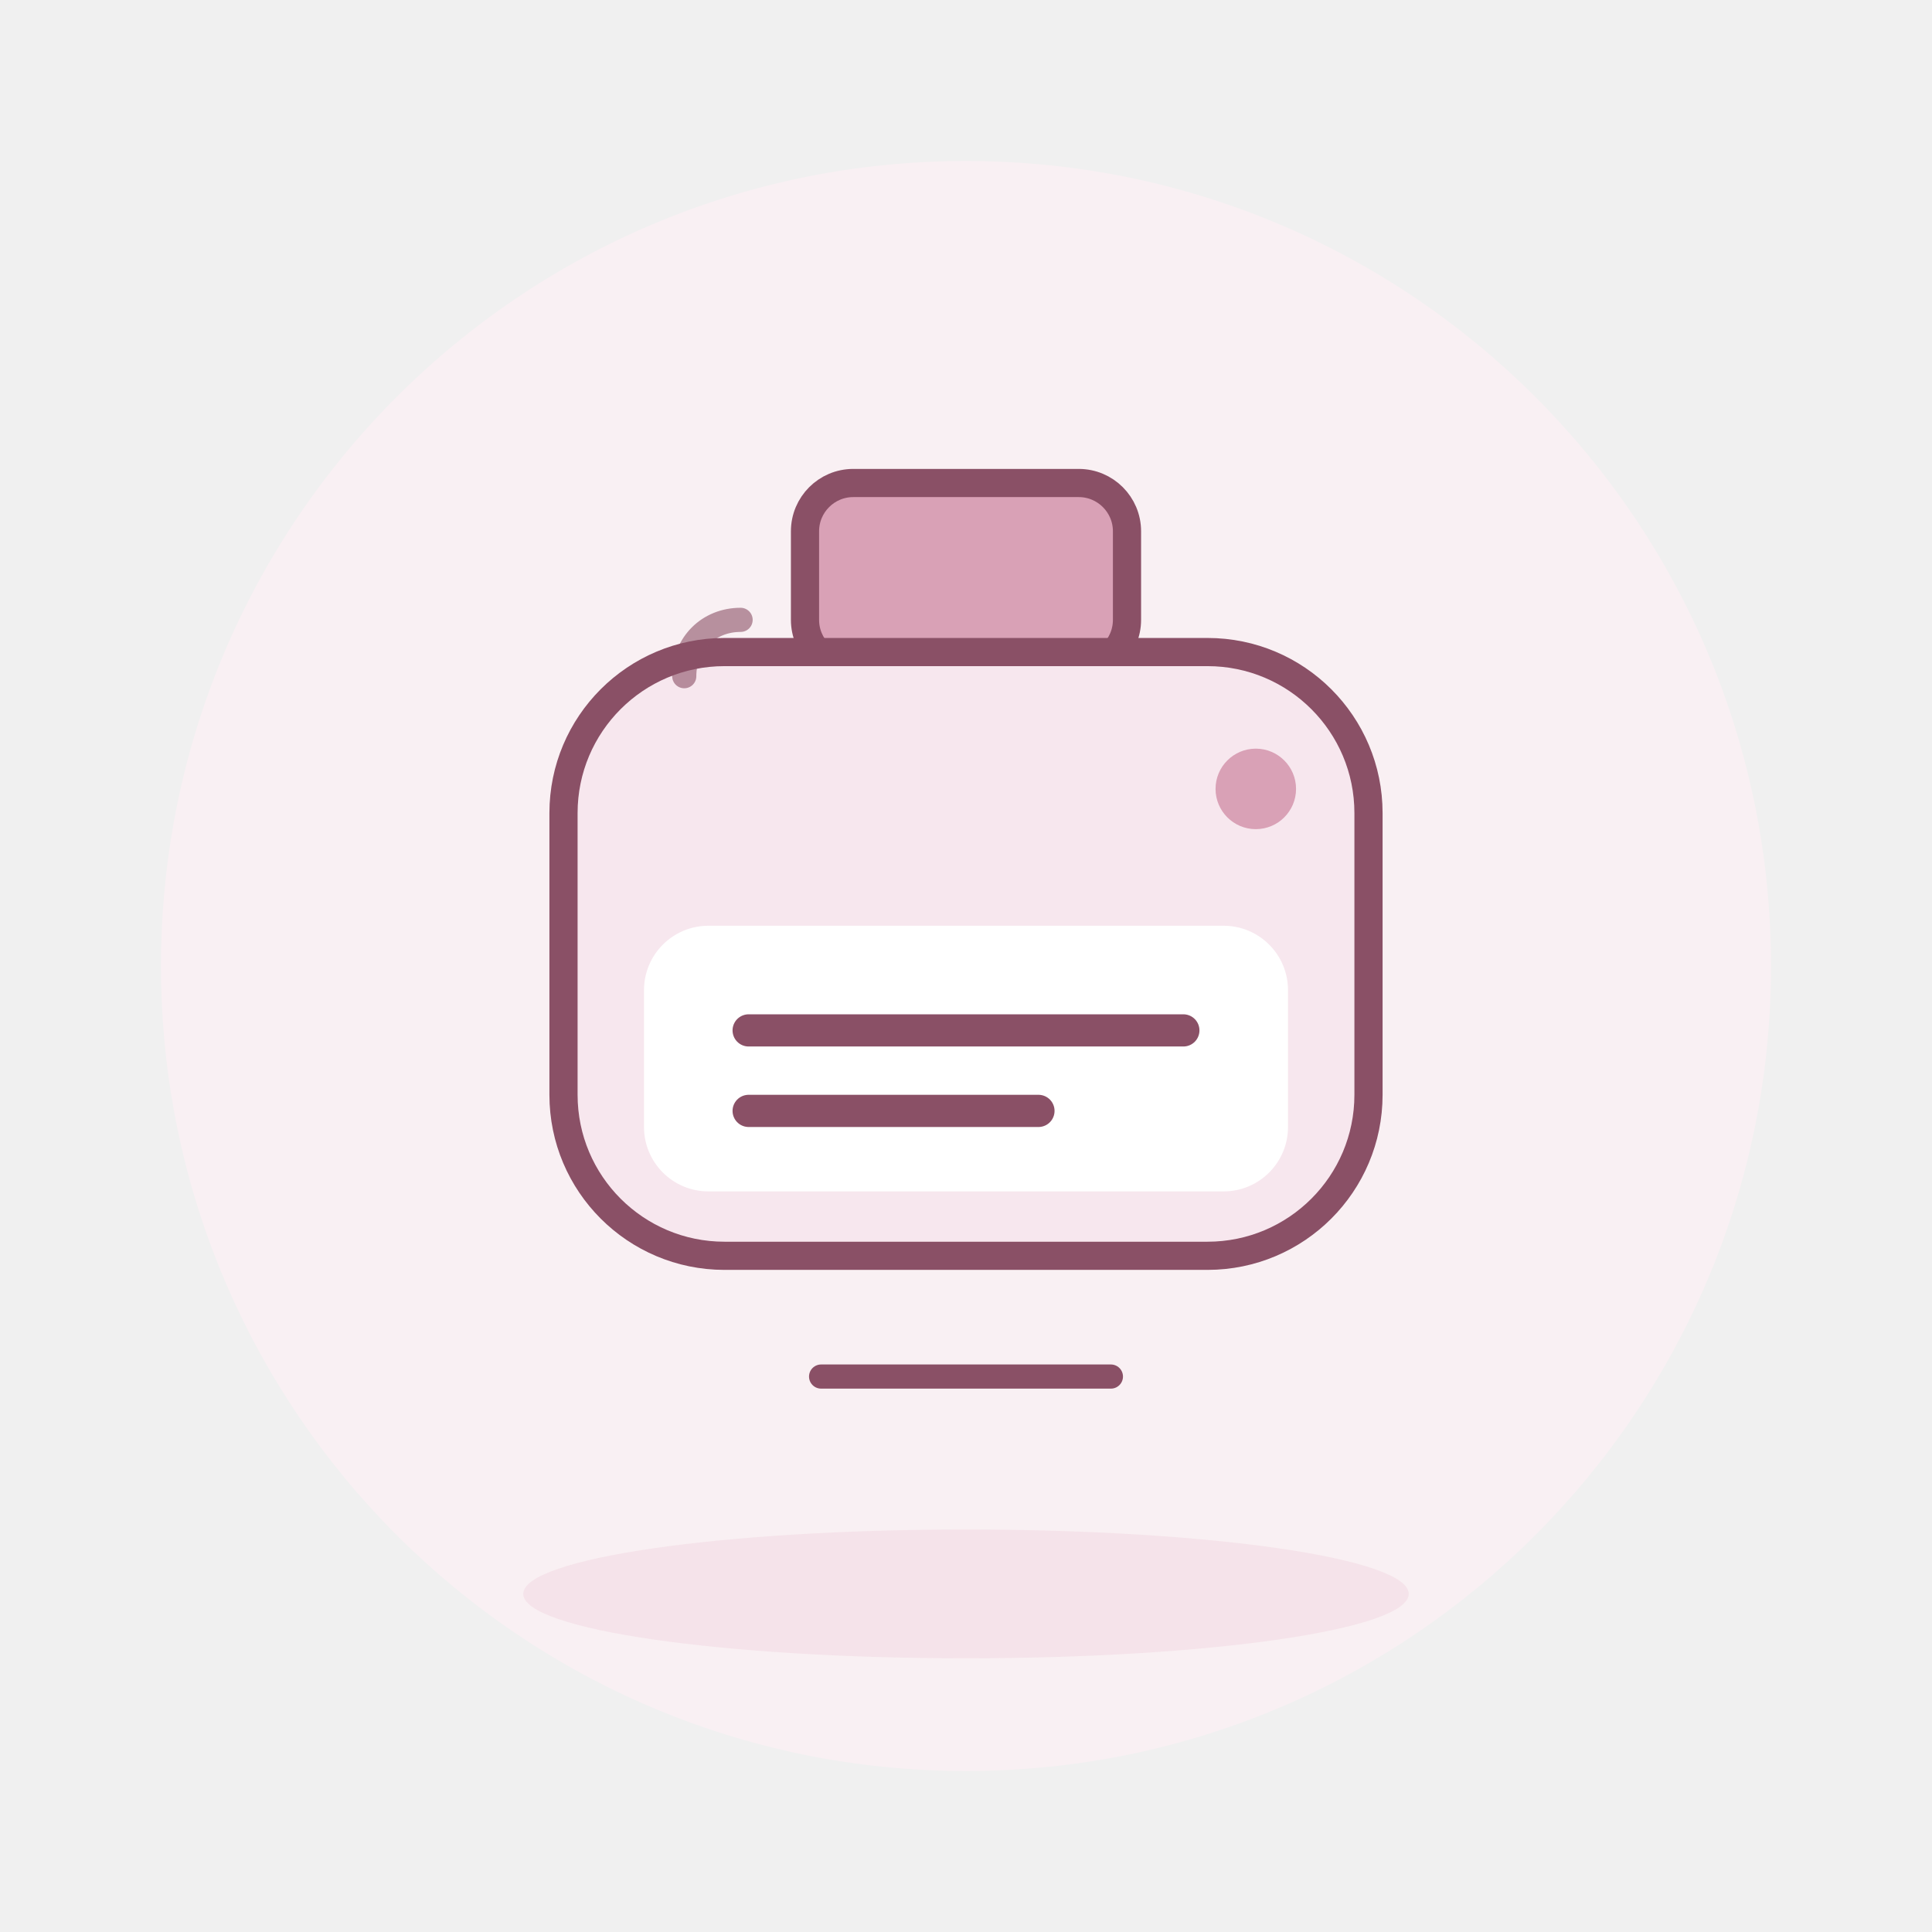
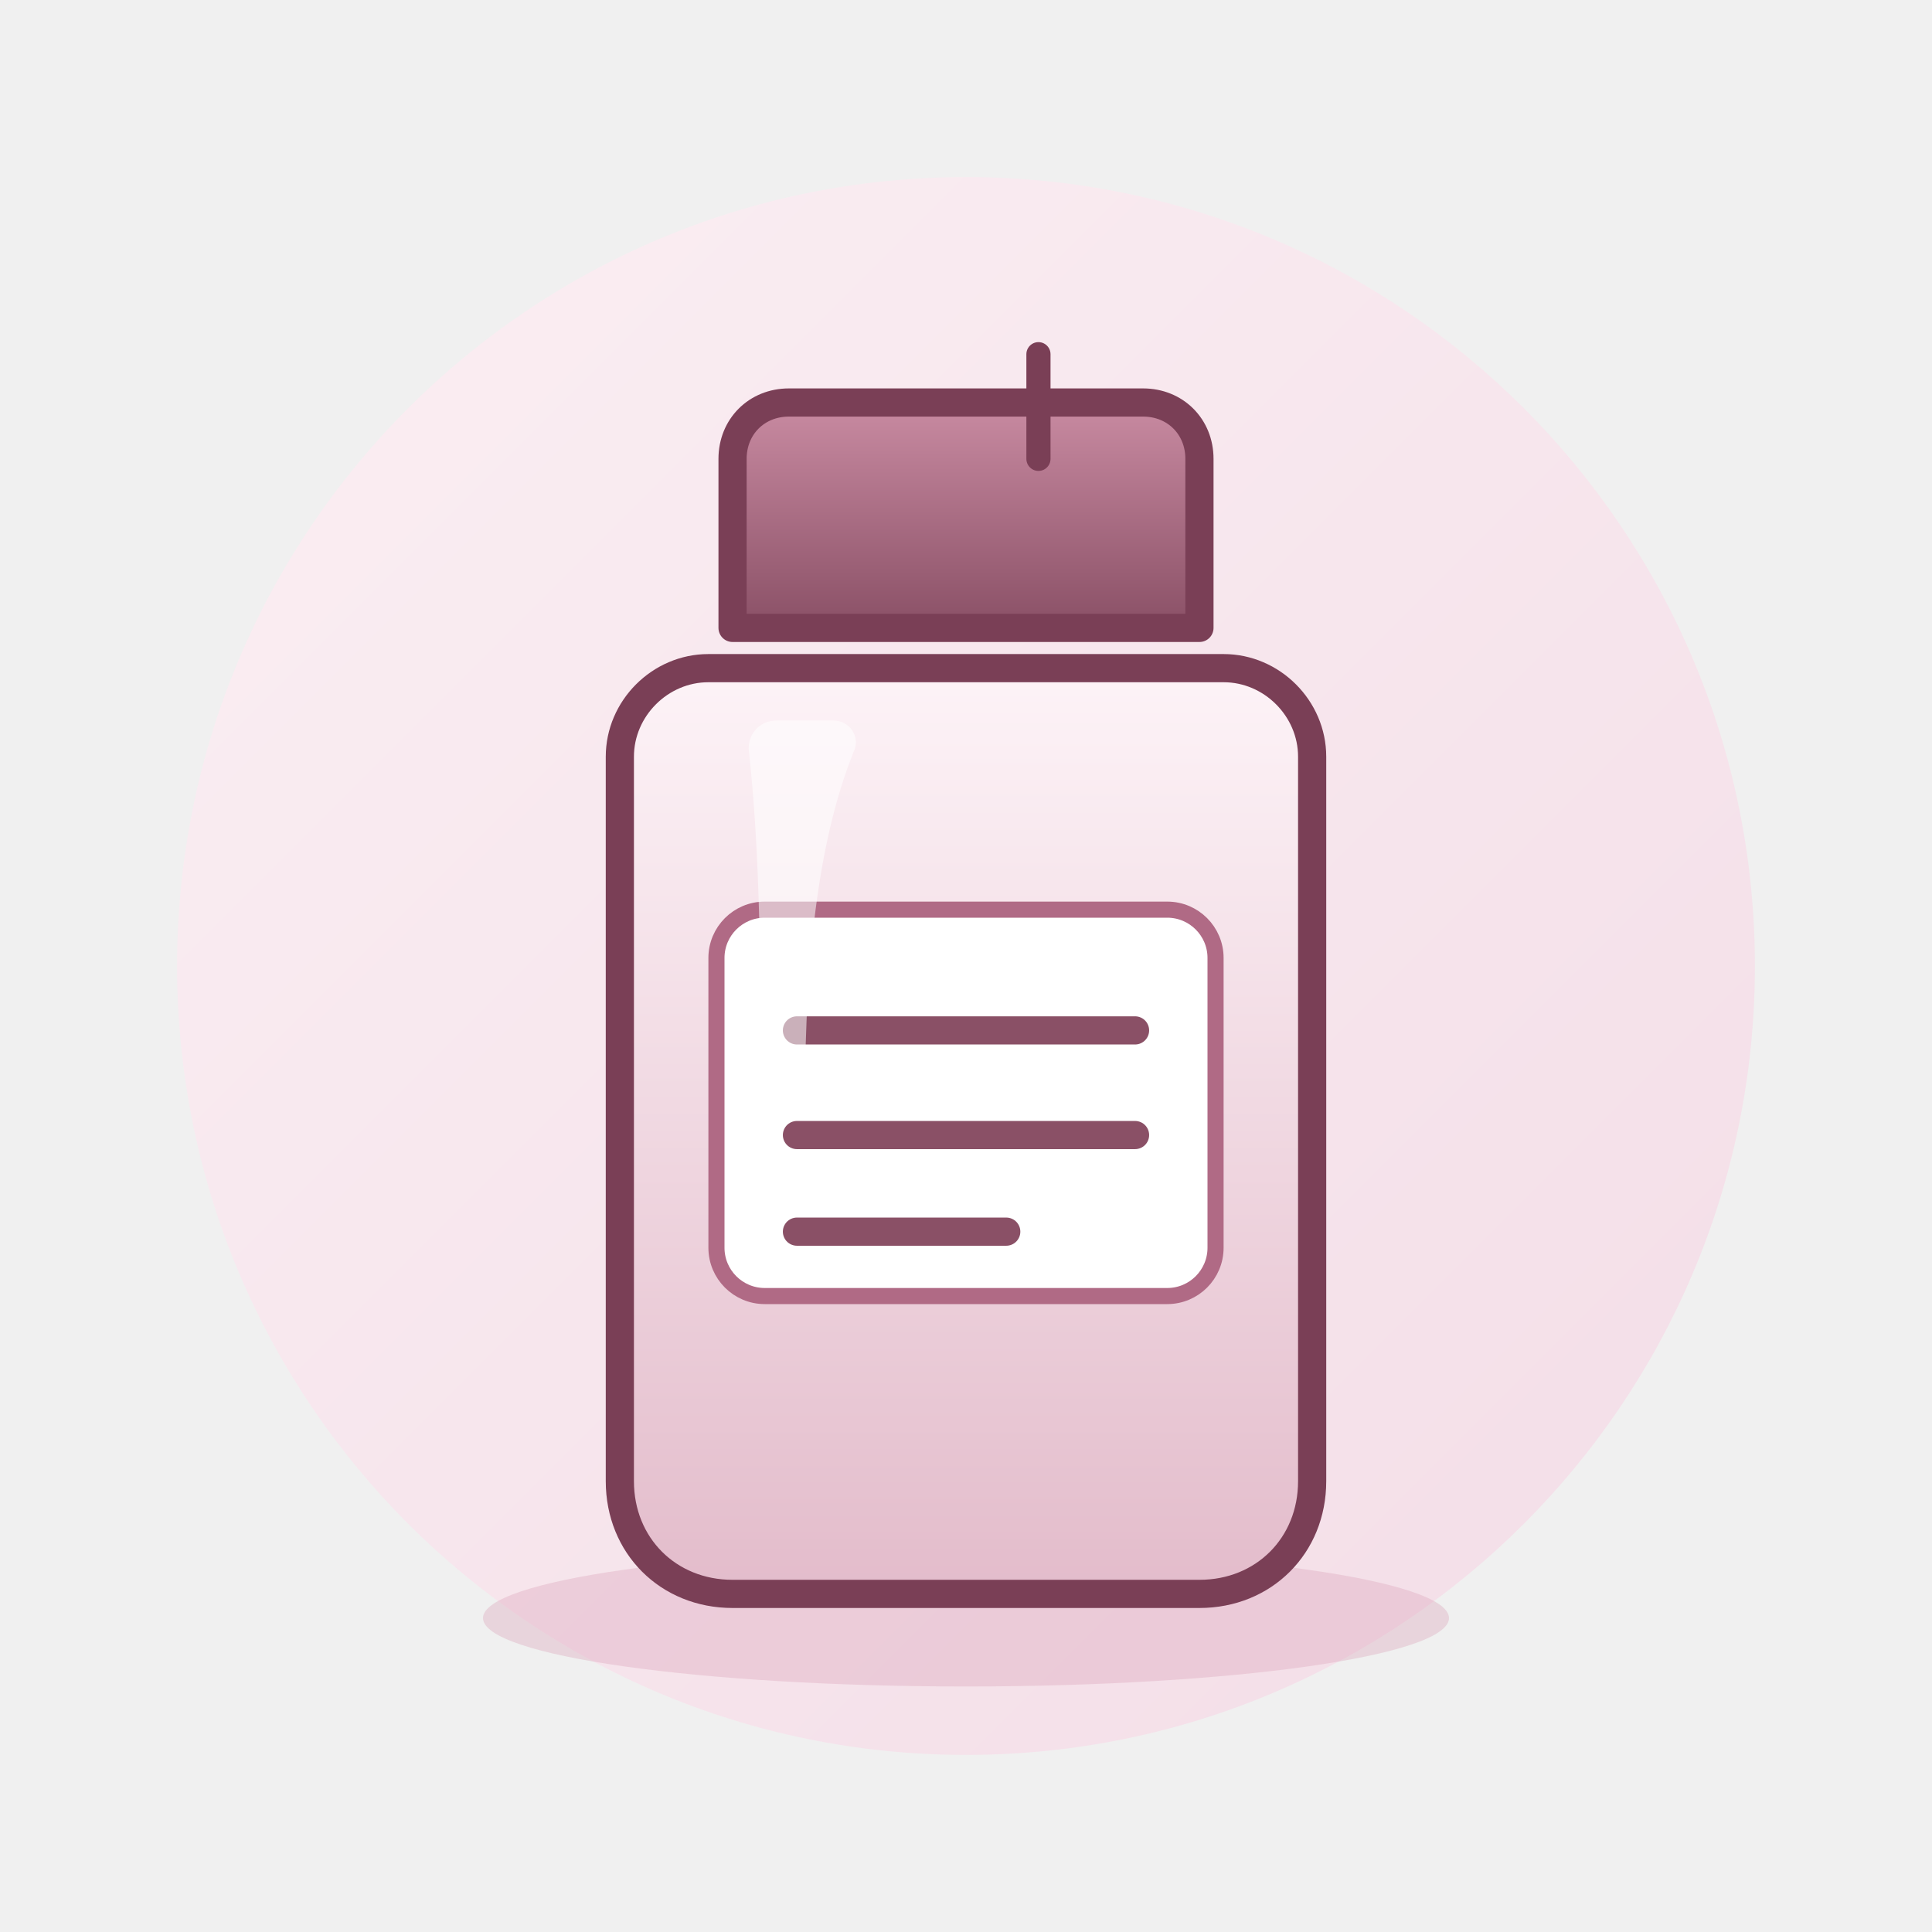
<svg xmlns="http://www.w3.org/2000/svg" viewBox="0 0 480 480">
-   <circle cx="240" cy="240" r="200" fill="#F9F0F3" />
-   <ellipse cx="240" cy="396" rx="110" ry="16" fill="#F2D9E2" opacity="0.55" />
-   <g stroke="#8A5066" stroke-width="7" stroke-linecap="round" stroke-linejoin="round">
-     <rect x="200" y="120" width="80" height="46" rx="12" fill="#D9A1B6" />
-     <rect x="140" y="162" width="200" height="150" rx="40" fill="#F7E7EE" />
-     <rect x="160" y="230" width="160" height="66" rx="16" fill="#FFFFFF" stroke="none" />
-     <path d="M186 256 h108 M186 276 h72" stroke-width="8" />
-     <path d="M170 168 c0-8 6-14 14-14" stroke-width="6" fill="none" opacity="0.6" />
-     <path d="M204 342 h72" stroke-width="6" />
-     <circle cx="312" cy="196" r="10" fill="#D9A1B6" stroke="none" />
+   <defs>
+     <linearGradient id="bg" x1="0" y1="0" x2="1" y2="1">
+       <stop offset="0" stop-color="#FBEFF3" />
+       <stop offset="1" stop-color="#F3DDE7" />
+     </linearGradient>
+     <linearGradient id="tube" x1="0" y1="0" x2="0" y2="1">
+       <stop offset="0" stop-color="#FDF3F7" />
+       <stop offset="1" stop-color="#E3BCCB" />
+     </linearGradient>
+     <linearGradient id="cap" x1="0" y1="0" x2="0" y2="1">
+       <stop offset="0" stop-color="#C98BA2" />
+       <stop offset="1" stop-color="#8A5066" />
+     </linearGradient>
+   </defs>
+   <circle cx="240" cy="240" r="196" fill="url(#bg)" />
+   <ellipse cx="240" cy="402" rx="120" ry="17" fill="#D9A1B6" opacity="0.35" />
+   <g stroke="#7A3F56" stroke-width="7" stroke-linecap="round" stroke-linejoin="round">
+     <path d="M196 100 h88 c8 0 14 6 14 14 v42 H182 v-42 c0-8 6-14 14-14 Z" fill="url(#cap)" />
+     <path d="M176 166 h128 c12 0 22 10 22 22 v180 c0 16-12 28-28 28 H182 c-16 0-28-12-28-28 V188 c0-12 10-22 22-22 Z" fill="url(#tube)" />
+     <rect x="178" y="226" width="124" height="96" rx="12" fill="#FFFFFF" stroke="#B06A85" stroke-width="4" />
+     <path d="M198 256 h84 M198 282 h84 M198 306 h52" stroke="#8A5066" stroke-width="7" />
+     <path d="M186 186 c0-4 3-7 7-7 h14 c4 0 7 4 5 8 -8 20-12 48-12 86 0 8-11 8-11 0 0-30 0-60 -3-87 Z" fill="#FFFFFF" opacity="0.55" stroke="none" />
+     <path d="M258 88 v26" stroke-width="6" />
  </g>
</svg>
